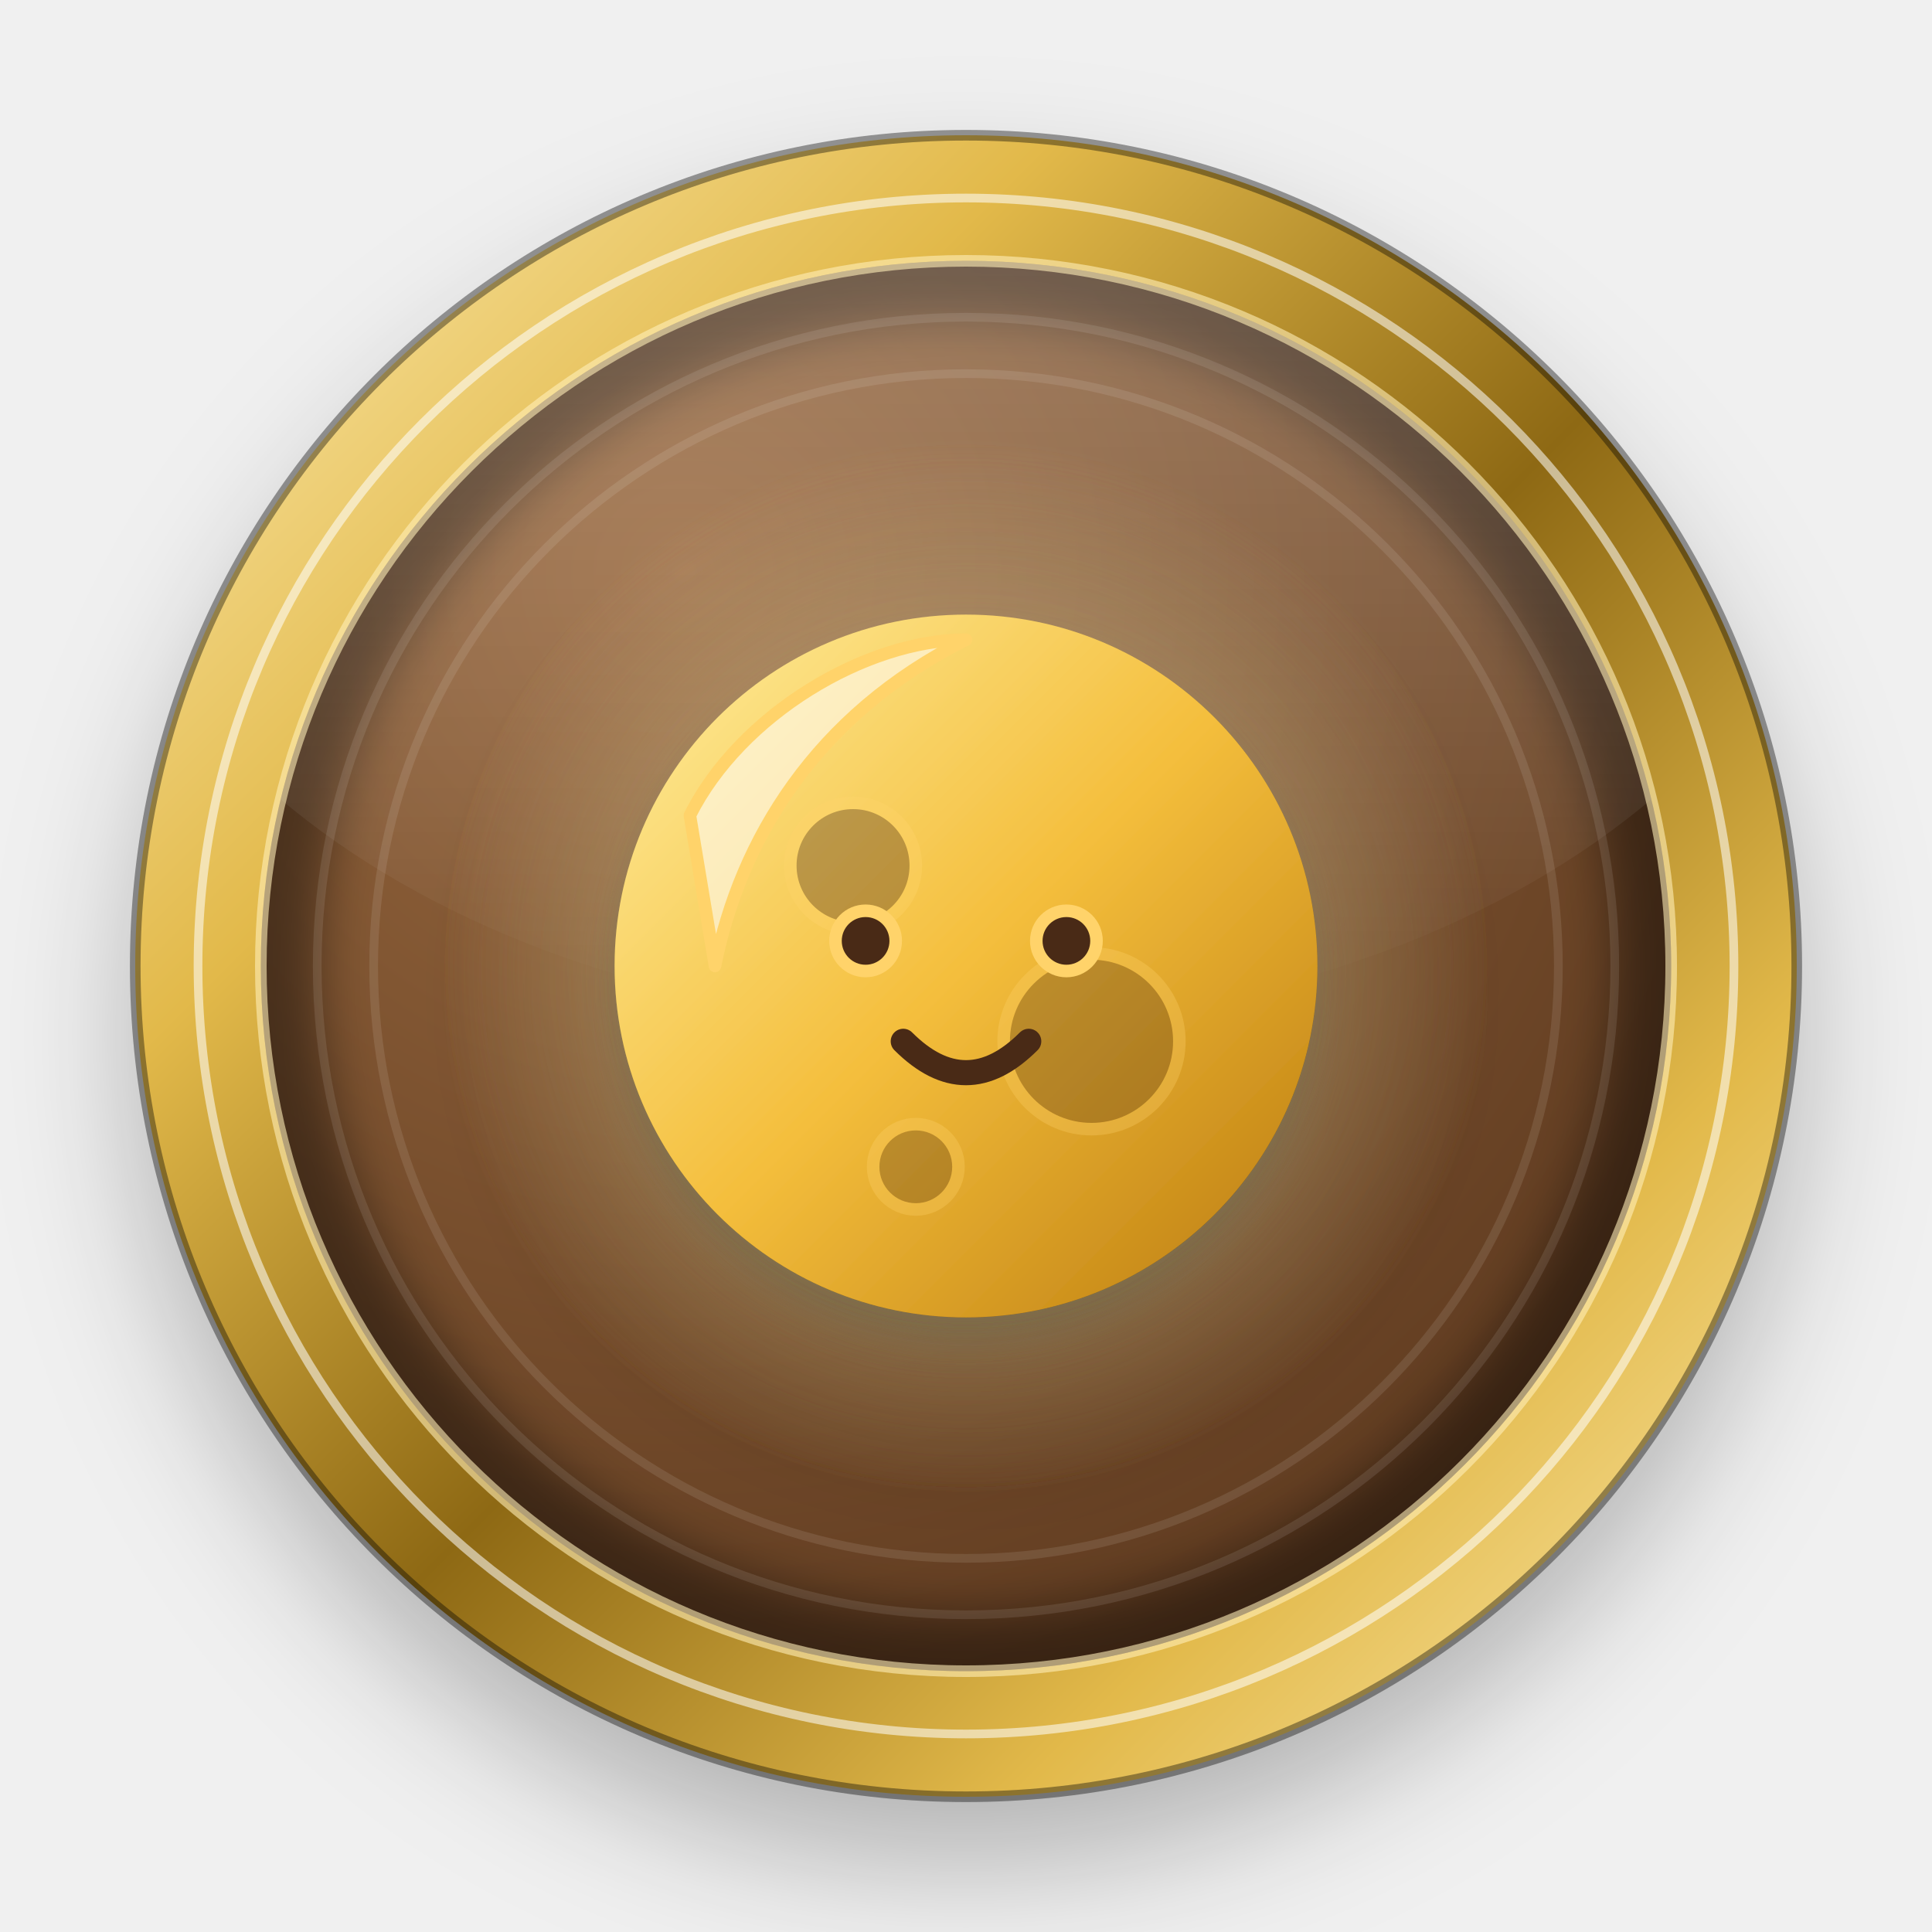
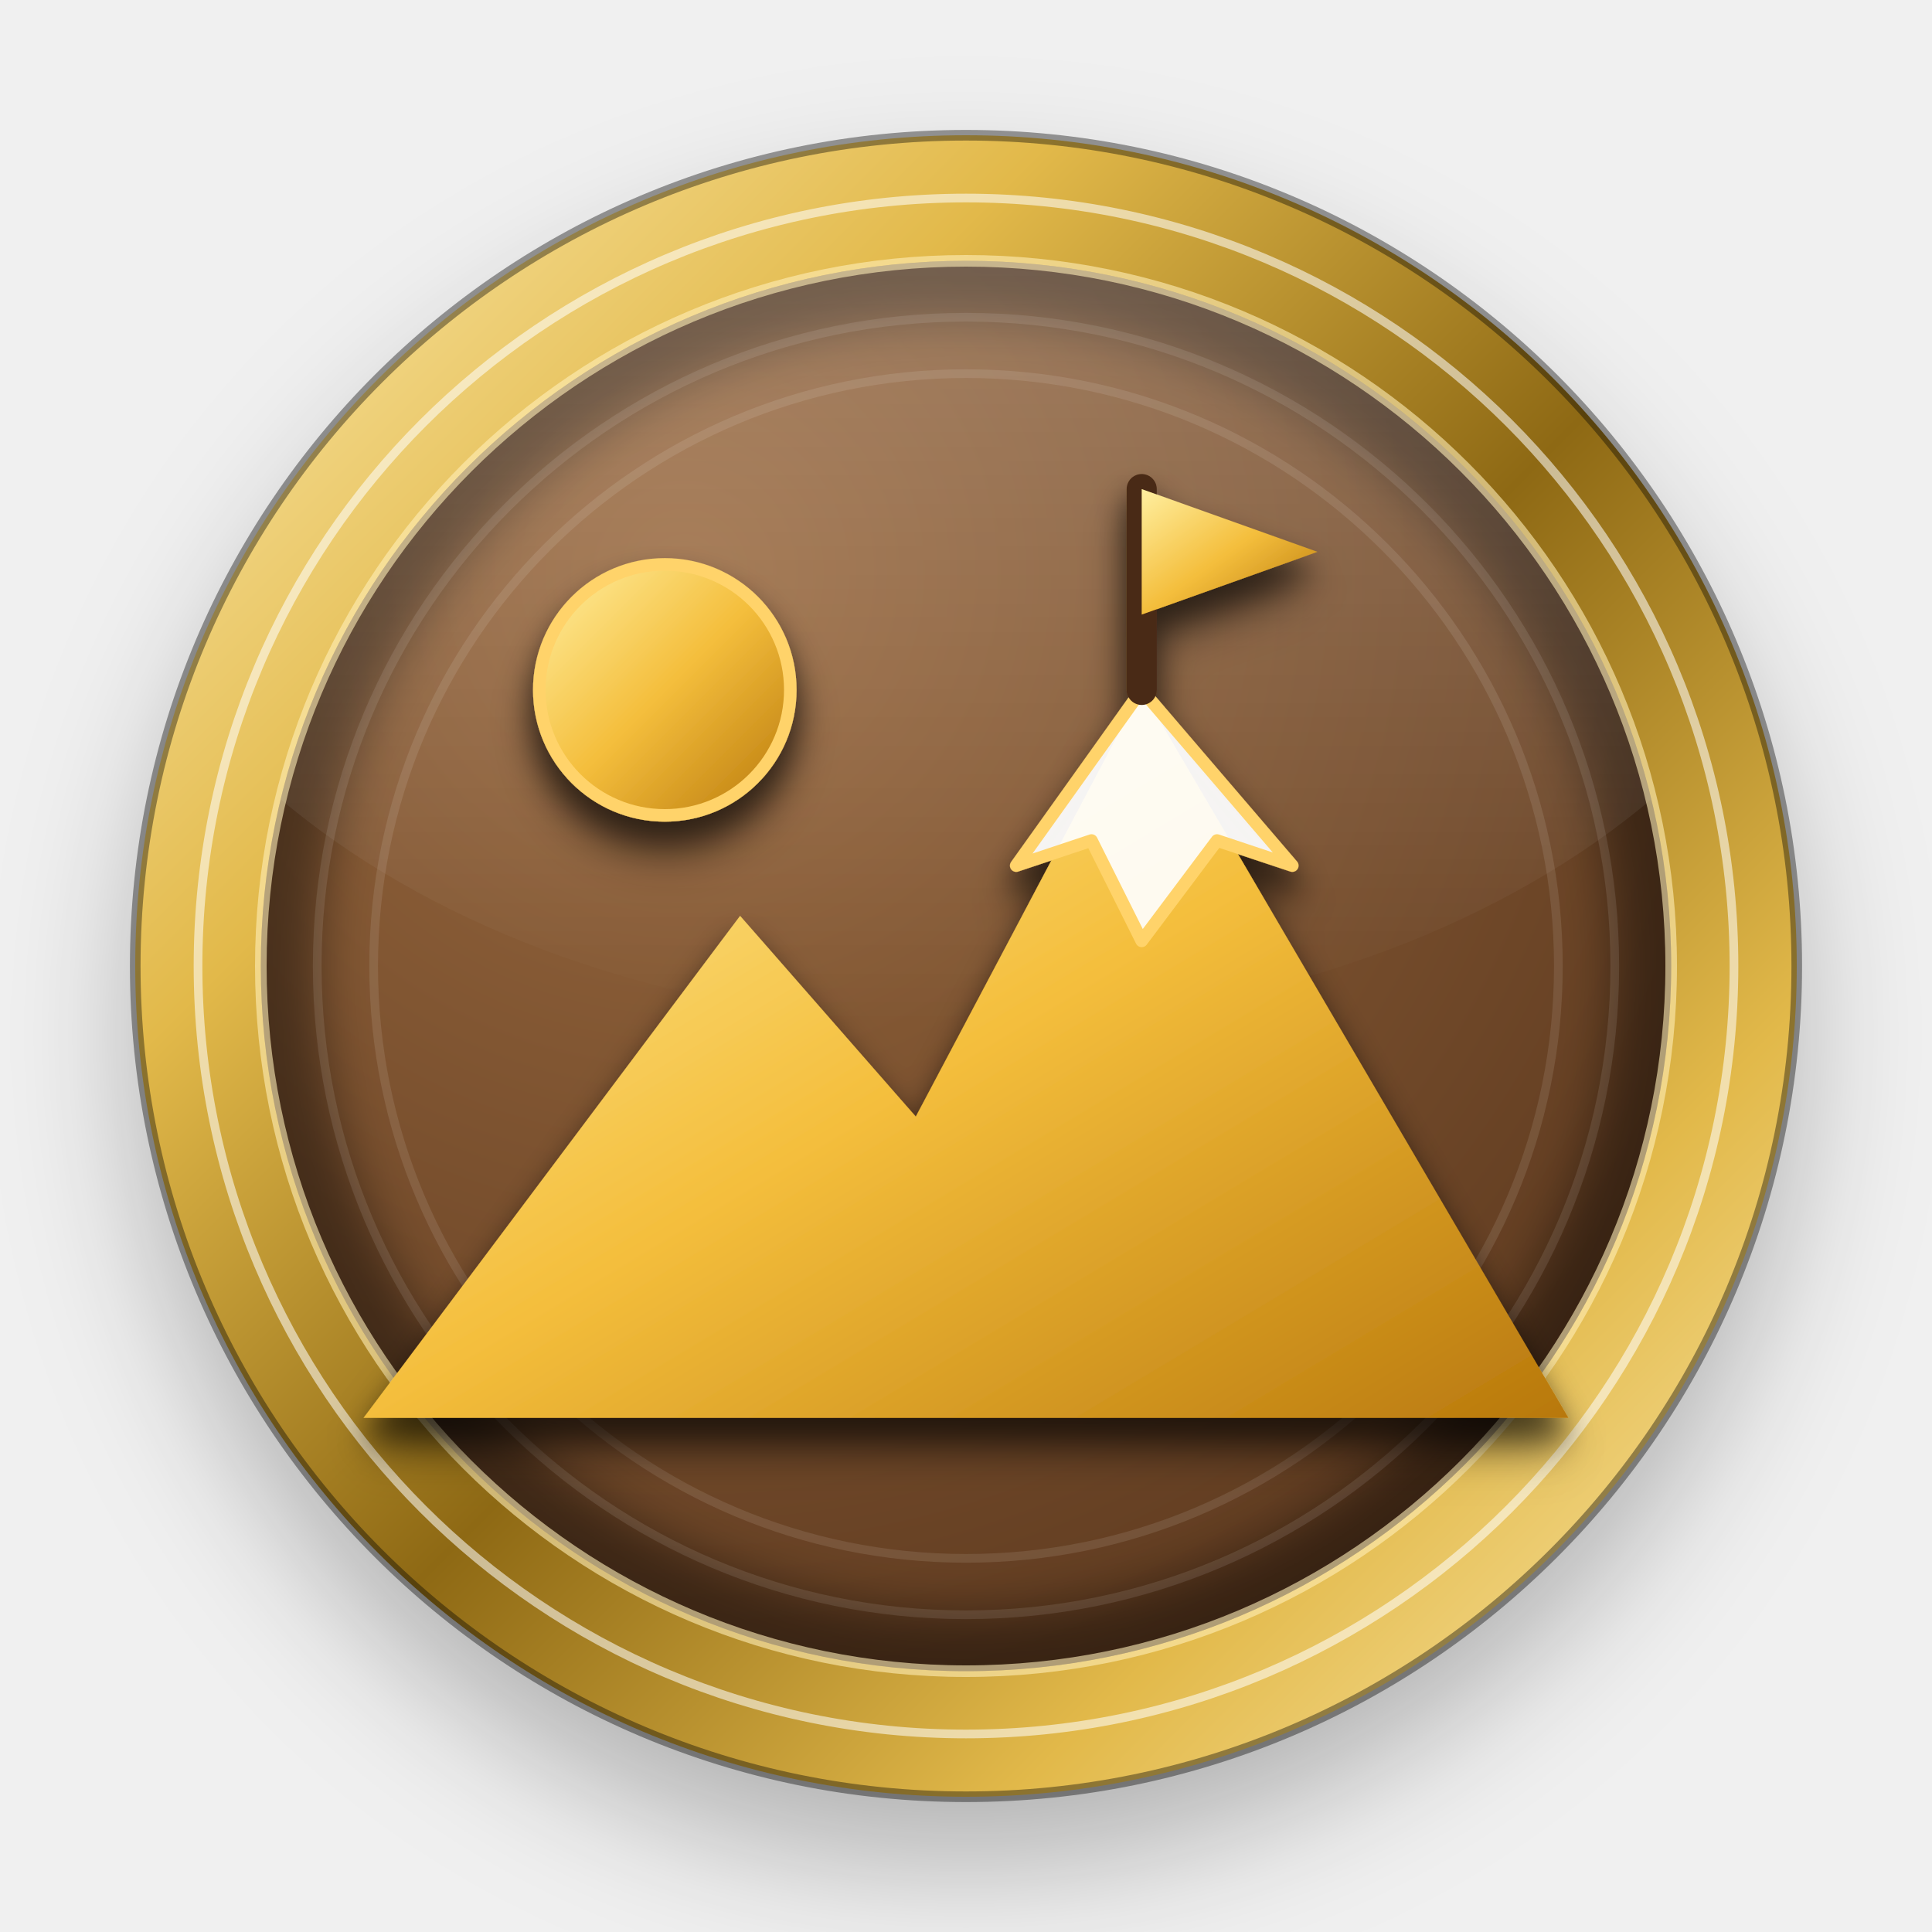
<svg xmlns="http://www.w3.org/2000/svg" viewBox="-100 -100 200 200" width="400" height="400">
  <defs>
    <filter id="blur8" x="-30%" y="-30%" width="160%" height="160%">
      <feGaussianBlur stdDeviation="7" />
    </filter>
    <filter id="blur3" x="-30%" y="-30%" width="160%" height="160%">
      <feGaussianBlur stdDeviation="2.6" />
    </filter>
    <filter id="emb" x="-20%" y="-20%" width="140%" height="140%">
      <feDropShadow dx="0" dy="1.6" stdDeviation="1.1" flood-color="#000" flood-opacity=".38" />
    </filter>
  </defs>
  <style>.mb38 .nf{fill:none} .mb38 .sf{fill:#FFD36A;fill-opacity:.17} .mb38 .fl{fill:#FFD36A;stroke:none} .mb38 .gl{fill:url(#b38g);stroke:none}</style>
  <defs>
    <radialGradient id="b38h" cx=".5" cy=".5" r=".5">
      <stop offset=".6" stop-color="#F3D58A" stop-opacity="0" />
      <stop offset=".82" stop-color="#F3D58A" stop-opacity=".95" />
      <stop offset="1" stop-color="#F3D58A" stop-opacity="0" />
    </radialGradient>
    <linearGradient id="b38r" x1="0" y1="0" x2="1" y2="1">
      <stop offset="0" stop-color="#FFEFB8" />
      <stop offset=".28" stop-color="#E2B94A" />
      <stop offset=".52" stop-color="#8E6914" />
      <stop offset=".76" stop-color="#E2B94A" />
      <stop offset="1" stop-color="#FFEFB8" />
    </linearGradient>
    <radialGradient id="b38p" cx=".3" cy=".22" r="1.15">
      <stop offset="0" stop-color="#9A6A40" />
      <stop offset="1" stop-color="#4A2A14" />
    </radialGradient>
    <radialGradient id="b38g" cx=".5" cy=".5" r=".5">
      <stop offset="0" stop-color="#FFE9A8" stop-opacity=".95" />
      <stop offset="1" stop-color="#FFE9A8" stop-opacity=".55" />
    </radialGradient>
    <linearGradient id="b38s" x1="0" y1="0" x2="0" y2="1">
      <stop offset="0" stop-color="#fff" stop-opacity=".34" />
      <stop offset="1" stop-color="#fff" stop-opacity="0" />
    </linearGradient>
    <clipPath id="b38c">
      <path d="M-73,0A73,73 0 1 0 73,0A73,73 0 1 0 -73,0Z" />
    </clipPath>
  </defs>
  <path d="M-86,0A86,86 0 1 0 86,0A86,86 0 1 0 -86,0Z" transform="translate(0 7)" fill="#000" opacity=".26" filter="url(#blur8)" />
  <path d="M-86,0A86,86 0 1 0 86,0A86,86 0 1 0 -86,0Z" fill="url(#b38r)" />
  <path d="M-86,0A86,86 0 1 0 86,0A86,86 0 1 0 -86,0Z" fill="none" stroke="#000" stroke-opacity=".38" stroke-width="1.1" />
  <path d="M-79.5,0A79.5,79.5 0 1 0 79.5,0A79.5,79.5 0 1 0 -79.5,0Z" fill="none" stroke="#fff" stroke-opacity=".55" stroke-width=".9" />
  <path d="M-73,0A73,73 0 1 0 73,0A73,73 0 1 0 -73,0Z" fill="url(#b38p)" />
  <g clip-path="url(#b38c)">
    <path d="M-73,0A73,73 0 1 0 73,0A73,73 0 1 0 -73,0Z" fill="none" stroke="#000" stroke-opacity=".42" stroke-width="12" filter="url(#blur3)" />
    <path d="M-67.16,0A67.16,67.16 0 1 0 67.16,0A67.16,67.16 0 1 0 -67.16,0Z" fill="none" stroke="#fff" stroke-opacity=".10" stroke-width=".9" />
    <path d="M-61.32,0A61.32,61.32 0 1 0 61.32,0A61.32,61.32 0 1 0 -61.32,0Z" fill="none" stroke="#fff" stroke-opacity=".10" stroke-width=".9" />
    <ellipse cx="0" cy="-58" rx="92" ry="64" fill="url(#b38s)" />
  </g>
  <path d="M-73,0A73,73 0 1 0 73,0A73,73 0 1 0 -73,0Z" fill="none" stroke="#FFEFB8" stroke-opacity=".6" stroke-width="1.2" />
  <g filter="url(#emb)" fill="none" stroke="#FFD36A" stroke-linecap="round" stroke-linejoin="round" class="mb38" transform="scale(1.16)">
    <defs>
      <linearGradient id="iGold" x1="0" y1="0" x2="1" y2="1">
        <stop offset="0" stop-color="#FFF3B0" />
        <stop offset=".45" stop-color="#F6C443" />
        <stop offset="1" stop-color="#B97C0A" />
      </linearGradient>
      <linearGradient id="iFire" x1="0" y1="0" x2="0" y2="1">
        <stop offset="0" stop-color="#FFE27A" />
        <stop offset=".5" stop-color="#FF9A2E" />
        <stop offset="1" stop-color="#E8481A" />
      </linearGradient>
      <linearGradient id="iFire2" x1="0" y1="0" x2="0" y2="1">
        <stop offset="0" stop-color="#FFFBE0" />
        <stop offset="1" stop-color="#FFC24A" />
      </linearGradient>
      <linearGradient id="iWax" x1="0" y1="0" x2="1" y2="0">
        <stop offset="0" stop-color="#F3E7CF" />
        <stop offset=".5" stop-color="#FFFDF4" />
        <stop offset="1" stop-color="#D9C7A3" />
      </linearGradient>
      <linearGradient id="iWood" x1="0" y1="0" x2="0" y2="1">
        <stop offset="0" stop-color="#C98A52" />
        <stop offset="1" stop-color="#7A4A26" />
      </linearGradient>
      <linearGradient id="iGlass" x1="0" y1="0" x2="1" y2="1">
        <stop offset="0" stop-color="#FFF6D6" stop-opacity=".95" />
        <stop offset="1" stop-color="#FFC15A" stop-opacity=".55" />
      </linearGradient>
      <linearGradient id="iSteel" x1="0" y1="0" x2="1" y2="1">
        <stop offset="0" stop-color="#FFFFFF" />
        <stop offset="1" stop-color="#A9B6CC" />
      </linearGradient>
      <linearGradient id="iPaper" x1="0" y1="0" x2="1" y2="1">
        <stop offset="0" stop-color="#FFFFFF" />
        <stop offset="1" stop-color="#DDE3F2" />
      </linearGradient>
      <linearGradient id="iRed" x1="0" y1="0" x2="0" y2="1">
        <stop offset="0" stop-color="#FF7B6B" />
        <stop offset="1" stop-color="#C2352B" />
      </linearGradient>
      <linearGradient id="iBlue" x1="0" y1="0" x2="1" y2="1">
        <stop offset="0" stop-color="#8FD3FF" />
        <stop offset="1" stop-color="#2F6FD0" />
      </linearGradient>
      <linearGradient id="iBrown" x1="0" y1="0" x2="0" y2="1">
        <stop offset="0" stop-color="#B07A4C" />
        <stop offset="1" stop-color="#6B4126" />
      </linearGradient>
      <radialGradient id="iGlow">
        <stop offset="0" stop-color="#FFE9A8" stop-opacity=".85" />
        <stop offset="1" stop-color="#FFE9A8" stop-opacity="0" />
      </radialGradient>
      <linearGradient id="iSand" x1="0" y1="0" x2="0" y2="1">
        <stop offset="0" stop-color="#FFE29A" />
        <stop offset="1" stop-color="#E0A33A" />
      </linearGradient>
    </defs>
    <defs>
      <linearGradient id="cham" x1="0" y1="0" x2="1" y2="1">
        <stop offset="0" stop-color="#FFFBEF" />
        <stop offset=".55" stop-color="#F1DDB0" />
        <stop offset="1" stop-color="#C9A765" />
      </linearGradient>
      <linearGradient id="gld" x1="0" y1="0" x2="1" y2="1">
        <stop offset="0" stop-color="#FFEFA0" />
        <stop offset=".5" stop-color="#F4BE3C" />
        <stop offset="1" stop-color="#B8780C" />
      </linearGradient>
      <radialGradient id="glw">
        <stop offset="0" stop-color="#FFE9A8" stop-opacity=".5" />
        <stop offset="1" stop-color="#FFE9A8" stop-opacity="0" />
      </radialGradient>
      <filter id="bev" x="-25%" y="-25%" width="150%" height="150%">
        <feGaussianBlur in="SourceAlpha" stdDeviation="1.7" result="b" />
        <feSpecularLighting in="b" surfaceScale="3.2" specularConstant="1" specularExponent="18" lighting-color="#ffffff" result="s">
          <fePointLight x="-30" y="-70" z="80" />
        </feSpecularLighting>
        <feComposite in="s" in2="SourceAlpha" operator="in" result="s2" />
        <feComposite in="SourceGraphic" in2="s2" operator="arithmetic" k1="0" k2="1" k3=".9" k4="0" result="m" />
        <feDropShadow in="m" dx="0" dy="2.2" stdDeviation="1.6" flood-color="#000" flood-opacity=".5" />
      </filter>
    </defs>
    <g filter="url(#bev)">
      <g transform="scale(1.12)">
-         <circle r="42" fill="url(#glw)" stroke="none" />
-         <circle r="28" fill="url(#gld)" stroke="#4A2A14" stroke-opacity="0" stroke-width="1.6" stroke-linejoin="round" />
-         <circle cx="-9" cy="-8" r="5" fill="#4A2A14" opacity=".35" />
-         <circle cx="10" cy="6" r="7" fill="#4A2A14" opacity=".3" />
-         <circle cx="-4" cy="16" r="3.4" fill="#4A2A14" opacity=".3" />
-         <circle cx="-8" cy="-2" r="2.4" fill="#4A2A14" />
-         <circle cx="8" cy="-2" r="2.4" fill="#4A2A14" />
-         <path d="M-5,6 Q0,11 5,6" stroke="#4A2A14" stroke-width="2" fill="none" stroke-linecap="round" />
-         <path d="M-22,-12 C-18,-20 -8,-26 0,-26 C-12,-20 -18,-10 -20,0Z" fill="#fff" fill-opacity="0.55" />
+         <circle cx="-24" cy="-22" r="10" fill="url(#gld)" />
+         <path d="M-48,36 L-18,-4 L-4,12 L14,-22 L48,36Z" fill="url(#gld)" stroke="#4A2A14" stroke-opacity="0" stroke-width="1.6" stroke-linejoin="round" />
+         <path d="M14,-22 L4,-8 L10,-10 L14,-2 L20,-10 L26,-8Z" fill="#fff" fill-opacity=".92" />
+         <path d="M14,-22 V-38" stroke="#4A2A14" stroke-width="2.4" stroke-linecap="round" />
+         <path d="M14,-38 L28,-33 L14,-28Z" fill="url(#gld)" stroke="#4A2A14" stroke-opacity="0" stroke-width="1.6" stroke-linejoin="round" />
      </g>
    </g>
  </g>
</svg>
